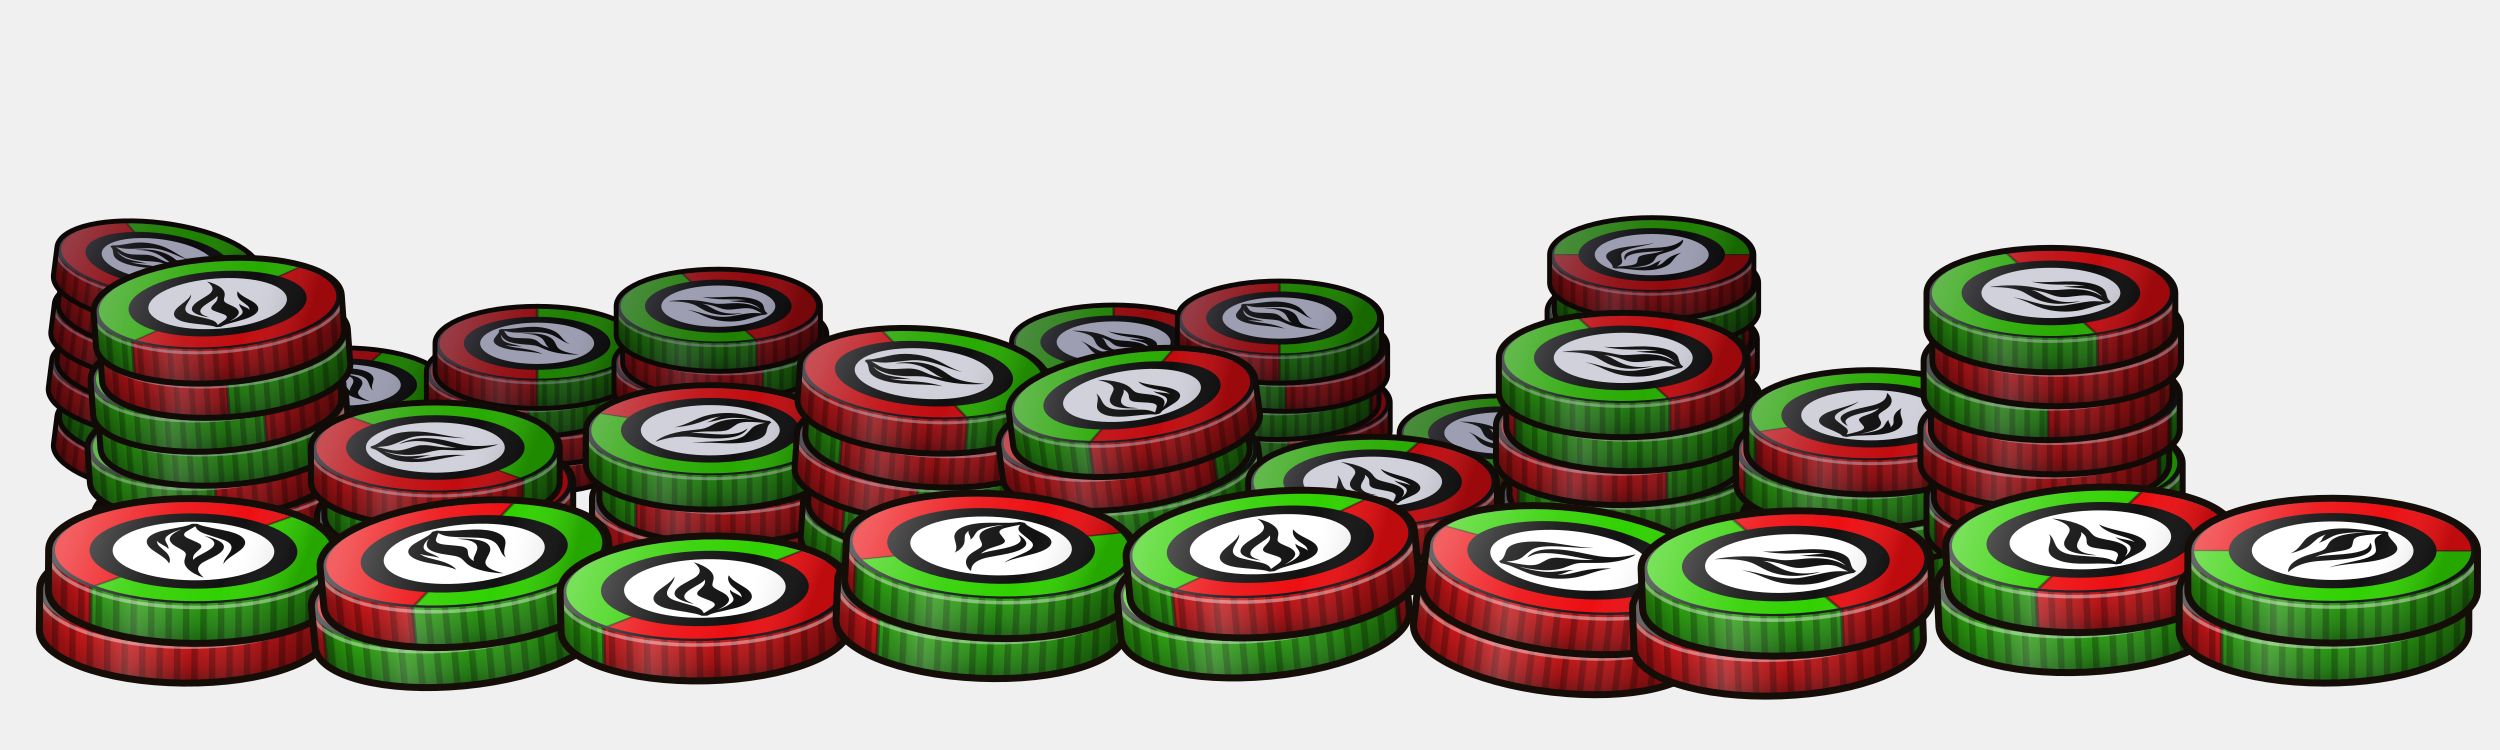
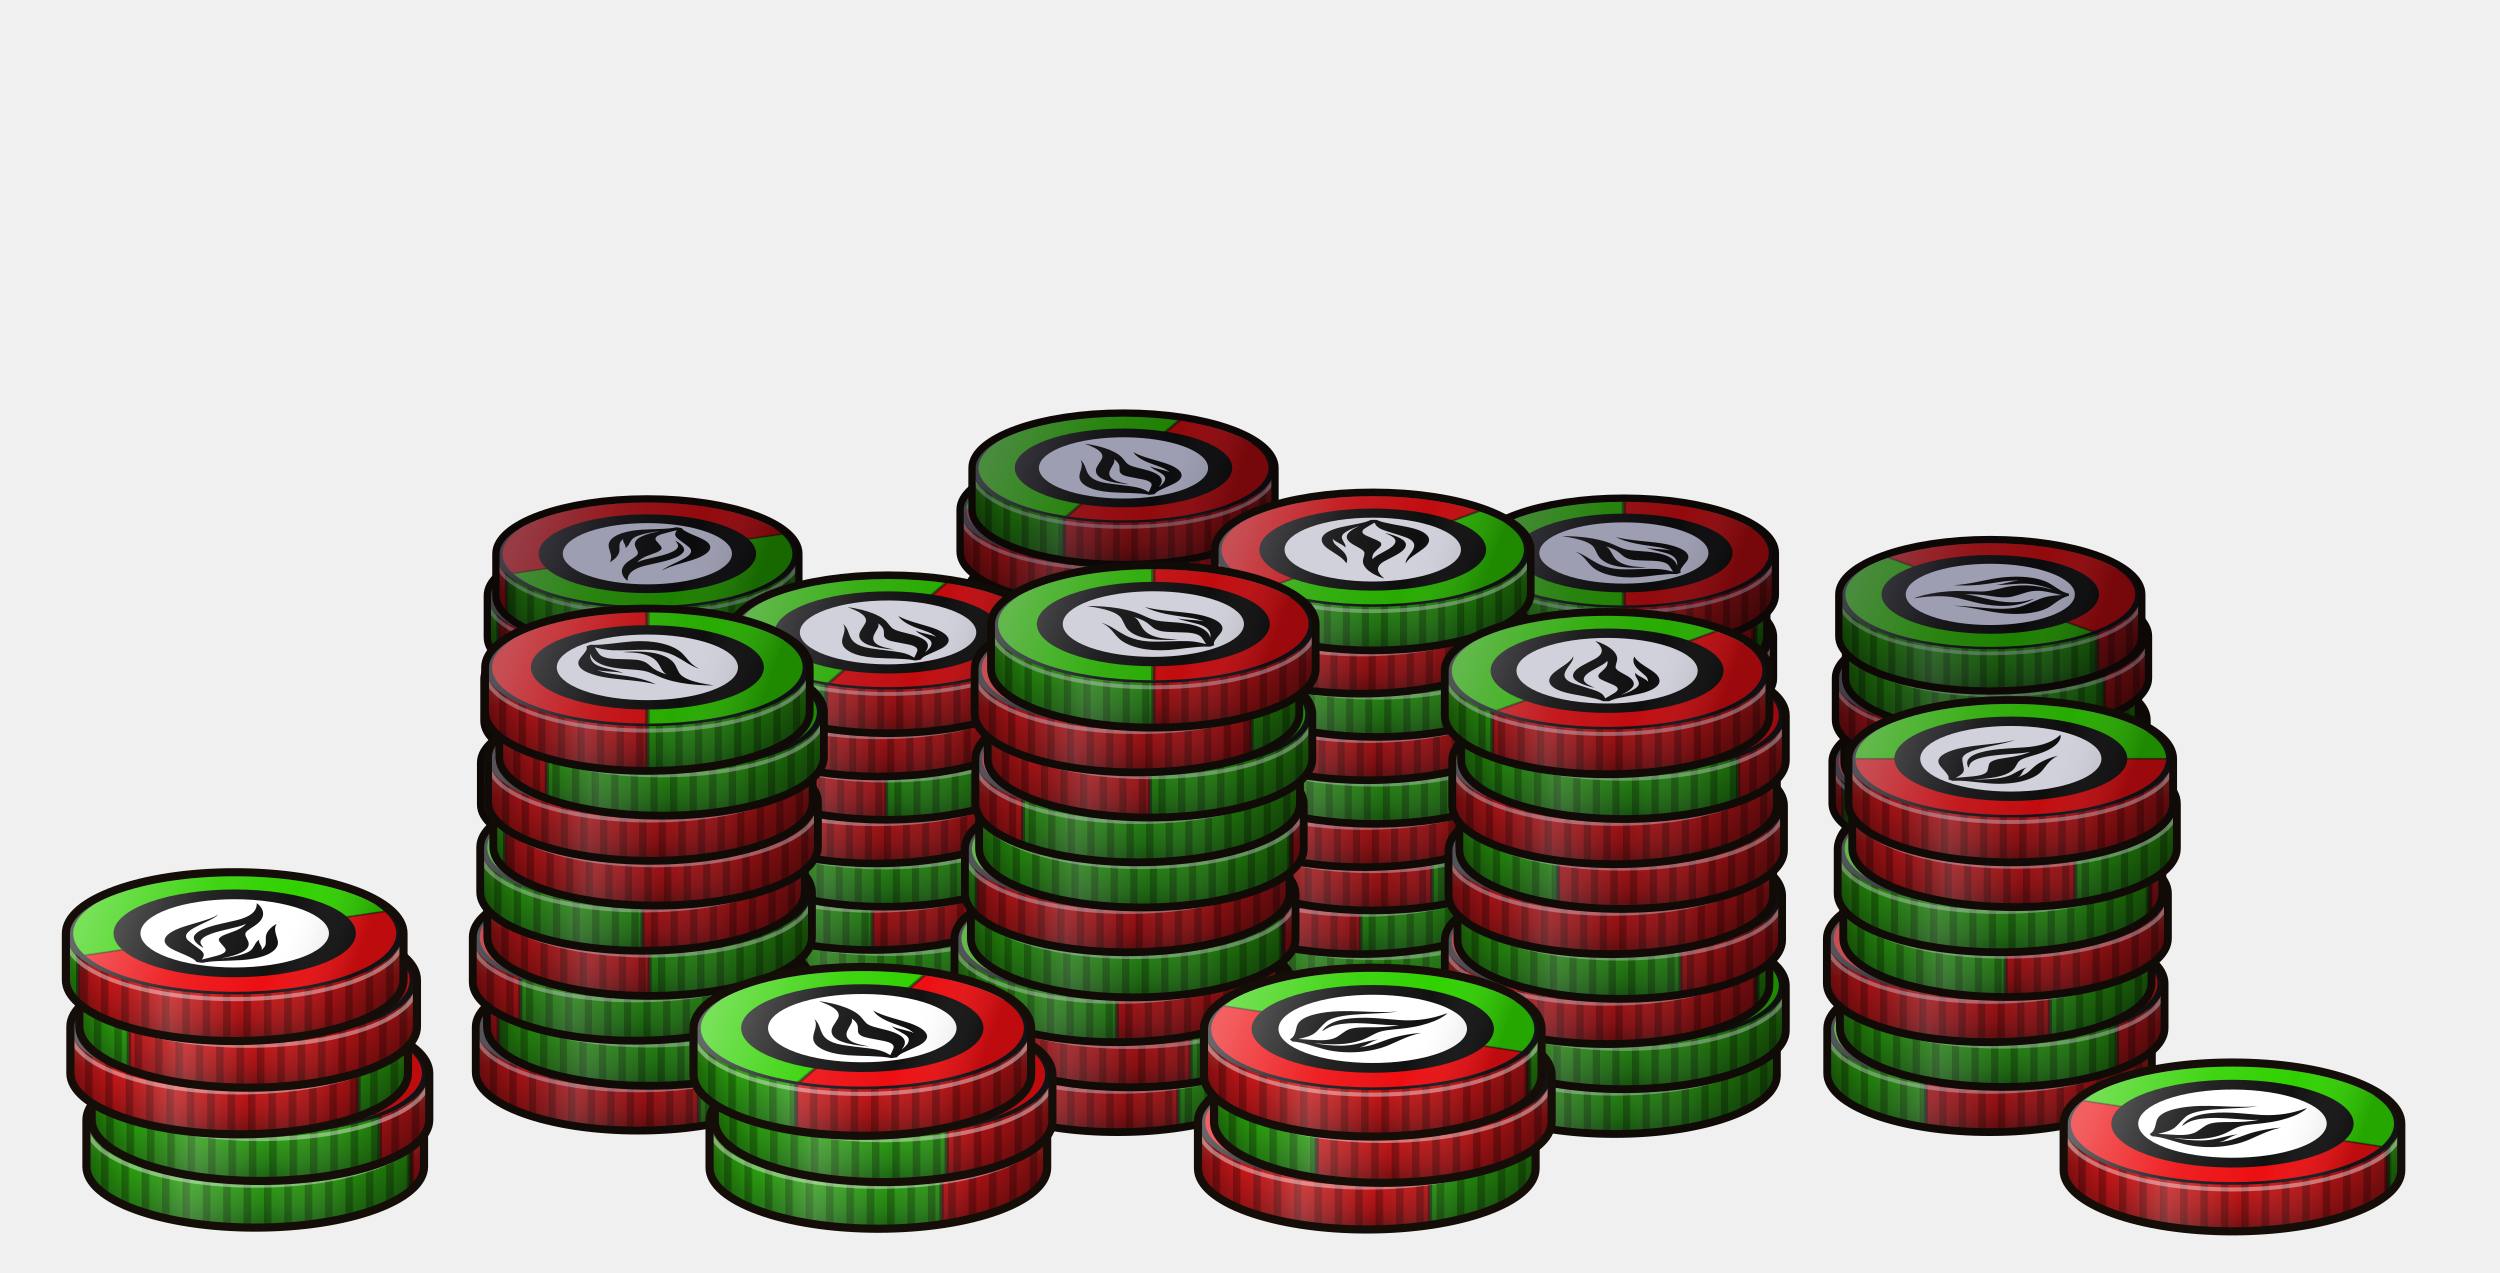
- <svg xmlns="http://www.w3.org/2000/svg" xmlns:xlink="http://www.w3.org/1999/xlink" viewBox="0 0 781 234" width="781" height="234">
+ <svg xmlns="http://www.w3.org/2000/svg" xmlns:xlink="http://www.w3.org/1999/xlink" viewBox="0 0 670 341" width="670" height="341">
  <defs>
    <linearGradient id="wr" x1="0" y1="24" x2="0" y2="61" gradientUnits="userSpaceOnUse">
      <stop offset="0" stop-color="#ff6152" />
      <stop offset="0.35" stop-color="#e30f12" />
      <stop offset="0.78" stop-color="#9c0608" />
      <stop offset="1" stop-color="#5e0304" />
    </linearGradient>
    <linearGradient id="wg" x1="0" y1="24" x2="0" y2="61" gradientUnits="userSpaceOnUse">
      <stop offset="0" stop-color="#63e52c" />
      <stop offset="0.35" stop-color="#28b303" />
      <stop offset="0.78" stop-color="#1a7a09" />
      <stop offset="1" stop-color="#0f5205" />
    </linearGradient>
    <linearGradient id="curve" x1="2" y1="0" x2="118" y2="0" gradientUnits="userSpaceOnUse">
      <stop offset="0" stop-color="#000000" stop-opacity="0.45" />
      <stop offset="0.13" stop-color="#000000" stop-opacity="0.10" />
      <stop offset="0.30" stop-color="#ffffff" stop-opacity="0.18" />
      <stop offset="0.52" stop-color="#ffffff" stop-opacity="0" />
      <stop offset="0.78" stop-color="#000000" stop-opacity="0.18" />
      <stop offset="1" stop-color="#000000" stop-opacity="0.52" />
    </linearGradient>
    <linearGradient id="gloss" x1="14" y1="6" x2="100" y2="38" gradientUnits="userSpaceOnUse">
      <stop offset="0" stop-color="#ffffff" stop-opacity="0.34" />
      <stop offset="0.4" stop-color="#ffffff" stop-opacity="0.08" />
      <stop offset="0.7" stop-color="#ffffff" stop-opacity="0" />
      <stop offset="1" stop-color="#000000" stop-opacity="0.20" />
    </linearGradient>
    <pattern id="mill" width="7" height="8" patternUnits="userSpaceOnUse">
      <rect x="0" y="0" width="7" height="8" fill="#ffffff" fill-opacity="0.05" />
      <rect x="0" y="0" width="2.6" height="8" fill="#000000" fill-opacity="0.26" />
    </pattern>
    <clipPath id="wallc">
      <path d="M2,23 l0,16 a58,21 0 0 0 116,0 l0,-16 a58,21 0 0 0 -116,0 z" />
    </clipPath>
    <clipPath id="facec">
      <ellipse cx="60" cy="23" rx="58" ry="21" />
    </clipPath>
    <clipPath id="fclip">
      <circle cx="0" cy="0" r="31.5" />
    </clipPath>
    <g id="logoart">
      <path d="M 21.816,98.184 A 54,54 0 0 1 98.184,21.816 Z" fill="#30d100" />
      <path d="M 21.816,98.184 A 54,54 0 0 0 98.184,21.816 Z" fill="#ed0e11" />
      <line x1="21.8" y1="98.2" x2="98.2" y2="21.8" stroke="#0a0a0c" stroke-opacity="0.45" stroke-width="1.6" />
      <circle cx="60" cy="60" r="40.5" fill="#111111" />
      <circle cx="60" cy="60" r="31.5" fill="#ffffff" />
      <g transform="matrix(1.26,0,0,1.26,59.71459,49.63493)">
        <g clip-path="url(#fclip)">
          <g transform="matrix(0.13,0,0,0.13,-56.16,-32.76)">
            <path fill="#111111" d="m 431.48,504.54 c -5.24,-10.41 -12.36,-18.75 -21.62,-24.98 -6.91,-4.65 -14.21,-8.76 -21.56,-12.69 -12.95,-6.93 -26.54,-12.66 -38.78,-20.91 -19.24,-12.96 -31.77,-30.57 -36.56,-53.37 -3.66,-17.46 -2.13,-34.69 2.89,-51.71 4.01,-13.6 10.35,-26.15 16.95,-38.6 7.71,-14.54 15.86,-28.87 21.81,-44.28 3.39,-8.77 5.94,-17.76 7.2,-27.11 0,3.69 0.24,7.4 -0.04,11.07 -1.48,19.17 -7.44,37.4 -11.94,55.94 -3.57,14.72 -6.92,29.46 -6.53,44.78 0.46,18.05 6.14,34.08 19.02,46.86 9.15,9.09 19.11,17.38 28.83,25.89 8.46,7.41 17.32,14.37 24.28,23.36 7.48,9.66 11.24,20.77 13.22,32.63 0.32,1.93 0.63,3.86 1.02,6.22 4.22,-6.71 8.24,-12.99 12.15,-19.34 2.97,-4.81 5.94,-9.63 8.66,-14.58 8.98,-16.34 8,-31.83 -4.22,-46.28 -6.7,-7.92 -13.41,-15.82 -20.01,-23.82 -4.83,-5.86 -9.23,-12.01 -10.54,-19.77 -1.49,-8.9 0.02,-17.43 3.25,-25.74 3.45,-8.89 7.2,-17.67 10.28,-26.69 3.52,-10.29 5.13,-21.02 5.5,-31.89 0.14,-4.19 -0.28,-8.39 -0.74,-12.61 -3.91,16.79 -14.43,29.92 -23.51,43.8 -7.15,10.93 -14.4,21.79 -19.47,33.9 -3.78,9.03 -6.23,18.4 -6.71,28.2 -0.59,11.95 2.26,23.17 8.54,33.28 3.76,6.07 8.44,11.56 12.72,17.31 0.36,0.49 0.75,0.96 1.13,1.44 l -0.39,0.49 c -2.78,-2 -5.65,-3.89 -8.33,-6.02 -12.9,-10.23 -23.86,-22.09 -30.76,-37.27 -5.35,-11.77 -6.76,-24.15 -5.31,-36.9 2.41,-21.24 11.63,-39.66 23.7,-56.9 7.63,-10.9 15.43,-21.7 22.75,-32.81 7.31,-11.11 11.78,-23.44 13.48,-36.65 1.58,-12.32 0.38,-24.49 -2.45,-36.55 -2.43,-10.38 -6,-20.36 -10.24,-30.13 l 0.47,-0.43 c 3.18,3.14 6.6,6.08 9.51,9.45 16.8,19.42 27.96,41.68 33.29,66.83 3.12,14.73 3.44,29.56 1.84,44.51 -1.06,9.89 -2.25,19.82 -2.49,29.75 -0.27,11.05 3.86,21.06 9.7,30.3 5.19,8.22 10.8,16.18 15.83,24.48 7.27,12.01 11.77,25.09 13,39.09 1.06,12.19 -1.32,23.97 -5.7,35.33 -4.68,12.14 -11.42,23.07 -19.75,33.04 -0.28,0.34 -0.5,0.73 -0.98,1.42 0.58,-0.2 0.81,-0.21 0.94,-0.33 13.86,-12.66 25.56,-26.91 32.56,-44.59 4.2,-10.61 4.64,-21.64 2.92,-32.71 -1.55,-9.97 -3.84,-19.83 -5.69,-29.75 -1.3,-6.98 -1.62,-14.03 -0.96,-21.16 2.41,11.44 9.46,20.38 15.71,29.77 4.45,6.69 8.7,13.49 10.95,21.34 l 0.78,-0.11 c -0.52,-5.46 -0.86,-10.95 -1.6,-16.38 -1.57,-11.65 -6.36,-22.27 -10.97,-32.92 -5.36,-12.4 -10.87,-24.73 -14.2,-37.9 -4.6,-18.21 -6.04,-36.6 -3.4,-55.24 0.17,-1.22 0.27,-2.44 0.62,-3.65 3.31,18.57 10.98,35.38 19.91,51.69 5.97,10.9 12.18,21.66 18.06,32.61 7.08,13.2 12.26,27.14 14.41,42.02 4.35,30.04 -2.87,56.63 -24.51,78.55 -9.21,9.33 -20.5,15.79 -31.95,21.98 -9.44,5.1 -18.91,10.16 -28.11,15.67 -11.91,7.14 -21.38,16.78 -27.83,29.82 z" />
          </g>
        </g>
      </g>
    </g>
    <filter id="dim1" color-interpolation-filters="sRGB">
      <feComponentTransfer>
        <feFuncR type="linear" slope="0.82" />
        <feFuncG type="linear" slope="0.82" />
        <feFuncB type="linear" slope="0.86" />
      </feComponentTransfer>
    </filter>
    <filter id="dim2" color-interpolation-filters="sRGB">
      <feComponentTransfer>
        <feFuncR type="linear" slope="0.62" />
        <feFuncG type="linear" slope="0.62" />
        <feFuncB type="linear" slope="0.7" />
      </feComponentTransfer>
    </filter>
    <filter id="soft" x="-40%" y="-40%" width="180%" height="180%">
      <feGaussianBlur stdDeviation="3" />
    </filter>
    <g id="c0">
      <path d="M2,23 a58,21 0 0 1 116,0 l0,16 a58,21 0 0 1 -116,0 z" fill="url(#wr)" />
      <g clip-path="url(#wallc)">
        <rect x="2.0" y="23" width="17.0" height="38" fill="url(#wg)" />
        <line x1="19.0" y1="23" x2="19.0" y2="60.8" stroke="#0a0a0c" stroke-opacity="0.5" stroke-width="1.5" />
        <rect x="2" y="23" width="116" height="38" fill="url(#mill)" />
        <path d="M2,23 l0,16 a58,21 0 0 0 116,0 l0,-16 a58,21 0 0 0 -116,0 z" fill="url(#curve)" />
        <path d="M2,24.6 a58,21 0 0 0 116,0" fill="none" stroke="#ffffff" stroke-opacity="0.4" stroke-width="1.4" />
      </g>
      <ellipse cx="60" cy="23" rx="58" ry="21" fill="#16181d" />
      <g transform="translate(60,23) scale(1.02778,0.37216) translate(-60,-60)">
        <use href="#logoart" xlink:href="#logoart" transform="rotate(0 60 60)" />
      </g>
      <g clip-path="url(#facec)">
        <rect x="2" y="2" width="116" height="42" fill="url(#gloss)" />
      </g>
      <path d="M10.9,12.9 A56.7,20.2 0 0 1 109.1,12.9" fill="none" stroke="#ffffff" stroke-opacity="0.28" stroke-width="1.2" />
      <path d="M2,23 a58,21 0 0 1 116,0 l0,16 a58,21 0 0 1 -116,0 z" fill="none" stroke="#150d08" stroke-width="2.8" stroke-linejoin="round" />
    </g>
    <g id="c22">
      <path d="M2,23 a58,21 0 0 1 116,0 l0,16 a58,21 0 0 1 -116,0 z" fill="url(#wr)" />
      <g clip-path="url(#wallc)">
        <rect x="2.0" y="23" width="35.3" height="38" fill="url(#wg)" />
        <line x1="37.3" y1="23" x2="37.3" y2="60.8" stroke="#0a0a0c" stroke-opacity="0.5" stroke-width="1.5" />
        <rect x="2" y="23" width="116" height="38" fill="url(#mill)" />
        <path d="M2,23 l0,16 a58,21 0 0 0 116,0 l0,-16 a58,21 0 0 0 -116,0 z" fill="url(#curve)" />
        <path d="M2,24.6 a58,21 0 0 0 116,0" fill="none" stroke="#ffffff" stroke-opacity="0.4" stroke-width="1.4" />
      </g>
      <ellipse cx="60" cy="23" rx="58" ry="21" fill="#16181d" />
      <g transform="translate(60,23) scale(1.02778,0.37216) translate(-60,-60)">
        <use href="#logoart" xlink:href="#logoart" transform="rotate(-22 60 60)" />
      </g>
      <g clip-path="url(#facec)">
        <rect x="2" y="2" width="116" height="42" fill="url(#gloss)" />
      </g>
      <path d="M10.9,12.9 A56.7,20.2 0 0 1 109.1,12.9" fill="none" stroke="#ffffff" stroke-opacity="0.28" stroke-width="1.2" />
      <path d="M2,23 a58,21 0 0 1 116,0 l0,16 a58,21 0 0 1 -116,0 z" fill="none" stroke="#150d08" stroke-width="2.8" stroke-linejoin="round" />
    </g>
    <g id="c45">
      <path d="M2,23 a58,21 0 0 1 116,0 l0,16 a58,21 0 0 1 -116,0 z" fill="url(#wr)" />
      <g clip-path="url(#wallc)">
        <rect x="2.0" y="23" width="58.0" height="38" fill="url(#wg)" />
        <line x1="60.0" y1="23" x2="60.0" y2="60.8" stroke="#0a0a0c" stroke-opacity="0.5" stroke-width="1.5" />
        <rect x="2" y="23" width="116" height="38" fill="url(#mill)" />
        <path d="M2,23 l0,16 a58,21 0 0 0 116,0 l0,-16 a58,21 0 0 0 -116,0 z" fill="url(#curve)" />
        <path d="M2,24.6 a58,21 0 0 0 116,0" fill="none" stroke="#ffffff" stroke-opacity="0.4" stroke-width="1.4" />
      </g>
      <ellipse cx="60" cy="23" rx="58" ry="21" fill="#16181d" />
      <g transform="translate(60,23) scale(1.02778,0.37216) translate(-60,-60)">
        <use href="#logoart" xlink:href="#logoart" transform="rotate(-45 60 60)" />
      </g>
      <g clip-path="url(#facec)">
        <rect x="2" y="2" width="116" height="42" fill="url(#gloss)" />
      </g>
      <path d="M10.9,12.9 A56.7,20.2 0 0 1 109.1,12.9" fill="none" stroke="#ffffff" stroke-opacity="0.28" stroke-width="1.2" />
      <path d="M2,23 a58,21 0 0 1 116,0 l0,16 a58,21 0 0 1 -116,0 z" fill="none" stroke="#150d08" stroke-width="2.8" stroke-linejoin="round" />
    </g>
    <g id="c67">
      <path d="M2,23 a58,21 0 0 1 116,0 l0,16 a58,21 0 0 1 -116,0 z" fill="url(#wr)" />
      <g clip-path="url(#wallc)">
        <rect x="2.0" y="23" width="79.7" height="38" fill="url(#wg)" />
        <line x1="81.7" y1="23" x2="81.7" y2="60.8" stroke="#0a0a0c" stroke-opacity="0.5" stroke-width="1.5" />
        <rect x="2" y="23" width="116" height="38" fill="url(#mill)" />
        <path d="M2,23 l0,16 a58,21 0 0 0 116,0 l0,-16 a58,21 0 0 0 -116,0 z" fill="url(#curve)" />
        <path d="M2,24.6 a58,21 0 0 0 116,0" fill="none" stroke="#ffffff" stroke-opacity="0.4" stroke-width="1.4" />
      </g>
      <ellipse cx="60" cy="23" rx="58" ry="21" fill="#16181d" />
      <g transform="translate(60,23) scale(1.02778,0.37216) translate(-60,-60)">
        <use href="#logoart" xlink:href="#logoart" transform="rotate(-67 60 60)" />
      </g>
      <g clip-path="url(#facec)">
        <rect x="2" y="2" width="116" height="42" fill="url(#gloss)" />
      </g>
      <path d="M10.9,12.9 A56.7,20.2 0 0 1 109.1,12.9" fill="none" stroke="#ffffff" stroke-opacity="0.28" stroke-width="1.2" />
      <path d="M2,23 a58,21 0 0 1 116,0 l0,16 a58,21 0 0 1 -116,0 z" fill="none" stroke="#150d08" stroke-width="2.8" stroke-linejoin="round" />
    </g>
    <g id="c90">
      <path d="M2,23 a58,21 0 0 1 116,0 l0,16 a58,21 0 0 1 -116,0 z" fill="url(#wr)" />
      <g clip-path="url(#wallc)">
        <rect x="2.0" y="23" width="99.0" height="38" fill="url(#wg)" />
        <line x1="101.0" y1="23" x2="101.0" y2="60.8" stroke="#0a0a0c" stroke-opacity="0.5" stroke-width="1.5" />
        <rect x="2" y="23" width="116" height="38" fill="url(#mill)" />
        <path d="M2,23 l0,16 a58,21 0 0 0 116,0 l0,-16 a58,21 0 0 0 -116,0 z" fill="url(#curve)" />
        <path d="M2,24.6 a58,21 0 0 0 116,0" fill="none" stroke="#ffffff" stroke-opacity="0.4" stroke-width="1.4" />
      </g>
      <ellipse cx="60" cy="23" rx="58" ry="21" fill="#16181d" />
      <g transform="translate(60,23) scale(1.02778,0.37216) translate(-60,-60)">
        <use href="#logoart" xlink:href="#logoart" transform="rotate(-90 60 60)" />
      </g>
      <g clip-path="url(#facec)">
        <rect x="2" y="2" width="116" height="42" fill="url(#gloss)" />
      </g>
      <path d="M10.9,12.9 A56.7,20.2 0 0 1 109.1,12.9" fill="none" stroke="#ffffff" stroke-opacity="0.28" stroke-width="1.2" />
      <path d="M2,23 a58,21 0 0 1 116,0 l0,16 a58,21 0 0 1 -116,0 z" fill="none" stroke="#150d08" stroke-width="2.8" stroke-linejoin="round" />
    </g>
    <g id="c112">
      <path d="M2,23 a58,21 0 0 1 116,0 l0,16 a58,21 0 0 1 -116,0 z" fill="url(#wr)" />
      <g clip-path="url(#wallc)">
        <rect x="2.0" y="23" width="111.4" height="38" fill="url(#wg)" />
        <line x1="113.4" y1="23" x2="113.4" y2="60.8" stroke="#0a0a0c" stroke-opacity="0.5" stroke-width="1.5" />
        <rect x="2" y="23" width="116" height="38" fill="url(#mill)" />
        <path d="M2,23 l0,16 a58,21 0 0 0 116,0 l0,-16 a58,21 0 0 0 -116,0 z" fill="url(#curve)" />
        <path d="M2,24.6 a58,21 0 0 0 116,0" fill="none" stroke="#ffffff" stroke-opacity="0.4" stroke-width="1.4" />
      </g>
      <ellipse cx="60" cy="23" rx="58" ry="21" fill="#16181d" />
      <g transform="translate(60,23) scale(1.02778,0.37216) translate(-60,-60)">
        <use href="#logoart" xlink:href="#logoart" transform="rotate(-112 60 60)" />
      </g>
      <g clip-path="url(#facec)">
        <rect x="2" y="2" width="116" height="42" fill="url(#gloss)" />
      </g>
      <path d="M10.9,12.9 A56.7,20.2 0 0 1 109.1,12.9" fill="none" stroke="#ffffff" stroke-opacity="0.28" stroke-width="1.2" />
      <path d="M2,23 a58,21 0 0 1 116,0 l0,16 a58,21 0 0 1 -116,0 z" fill="none" stroke="#150d08" stroke-width="2.8" stroke-linejoin="round" />
    </g>
    <g id="c135">
      <path d="M2,23 a58,21 0 0 1 116,0 l0,16 a58,21 0 0 1 -116,0 z" fill="url(#wr)" />
      <g clip-path="url(#wallc)">
        <rect x="2.0" y="23" width="116.0" height="38" fill="url(#wg)" />
        <rect x="2" y="23" width="116" height="38" fill="url(#mill)" />
        <path d="M2,23 l0,16 a58,21 0 0 0 116,0 l0,-16 a58,21 0 0 0 -116,0 z" fill="url(#curve)" />
        <path d="M2,24.6 a58,21 0 0 0 116,0" fill="none" stroke="#ffffff" stroke-opacity="0.4" stroke-width="1.4" />
      </g>
      <ellipse cx="60" cy="23" rx="58" ry="21" fill="#16181d" />
      <g transform="translate(60,23) scale(1.02778,0.37216) translate(-60,-60)">
        <use href="#logoart" xlink:href="#logoart" transform="rotate(-135 60 60)" />
      </g>
      <g clip-path="url(#facec)">
        <rect x="2" y="2" width="116" height="42" fill="url(#gloss)" />
      </g>
      <path d="M10.9,12.9 A56.7,20.2 0 0 1 109.1,12.9" fill="none" stroke="#ffffff" stroke-opacity="0.28" stroke-width="1.2" />
      <path d="M2,23 a58,21 0 0 1 116,0 l0,16 a58,21 0 0 1 -116,0 z" fill="none" stroke="#150d08" stroke-width="2.8" stroke-linejoin="round" />
    </g>
    <g id="c157">
      <path d="M2,23 a58,21 0 0 1 116,0 l0,16 a58,21 0 0 1 -116,0 z" fill="url(#wr)" />
      <g clip-path="url(#wallc)">
        <rect x="6.2" y="23" width="111.8" height="38" fill="url(#wg)" />
        <line x1="6.2" y1="23" x2="6.2" y2="60.8" stroke="#0a0a0c" stroke-opacity="0.5" stroke-width="1.5" />
        <rect x="2" y="23" width="116" height="38" fill="url(#mill)" />
        <path d="M2,23 l0,16 a58,21 0 0 0 116,0 l0,-16 a58,21 0 0 0 -116,0 z" fill="url(#curve)" />
        <path d="M2,24.6 a58,21 0 0 0 116,0" fill="none" stroke="#ffffff" stroke-opacity="0.4" stroke-width="1.4" />
      </g>
      <ellipse cx="60" cy="23" rx="58" ry="21" fill="#16181d" />
      <g transform="translate(60,23) scale(1.02778,0.37216) translate(-60,-60)">
        <use href="#logoart" xlink:href="#logoart" transform="rotate(-157 60 60)" />
      </g>
      <g clip-path="url(#facec)">
        <rect x="2" y="2" width="116" height="42" fill="url(#gloss)" />
      </g>
      <path d="M10.9,12.9 A56.7,20.2 0 0 1 109.1,12.9" fill="none" stroke="#ffffff" stroke-opacity="0.28" stroke-width="1.2" />
      <path d="M2,23 a58,21 0 0 1 116,0 l0,16 a58,21 0 0 1 -116,0 z" fill="none" stroke="#150d08" stroke-width="2.8" stroke-linejoin="round" />
    </g>
    <g id="c180">
      <path d="M2,23 a58,21 0 0 1 116,0 l0,16 a58,21 0 0 1 -116,0 z" fill="url(#wr)" />
      <g clip-path="url(#wallc)">
        <rect x="19.0" y="23" width="99.0" height="38" fill="url(#wg)" />
        <line x1="19.0" y1="23" x2="19.0" y2="60.8" stroke="#0a0a0c" stroke-opacity="0.5" stroke-width="1.5" />
        <rect x="2" y="23" width="116" height="38" fill="url(#mill)" />
        <path d="M2,23 l0,16 a58,21 0 0 0 116,0 l0,-16 a58,21 0 0 0 -116,0 z" fill="url(#curve)" />
        <path d="M2,24.6 a58,21 0 0 0 116,0" fill="none" stroke="#ffffff" stroke-opacity="0.4" stroke-width="1.4" />
      </g>
      <ellipse cx="60" cy="23" rx="58" ry="21" fill="#16181d" />
      <g transform="translate(60,23) scale(1.02778,0.37216) translate(-60,-60)">
        <use href="#logoart" xlink:href="#logoart" transform="rotate(-180 60 60)" />
      </g>
      <g clip-path="url(#facec)">
        <rect x="2" y="2" width="116" height="42" fill="url(#gloss)" />
      </g>
      <path d="M10.9,12.9 A56.7,20.2 0 0 1 109.1,12.9" fill="none" stroke="#ffffff" stroke-opacity="0.28" stroke-width="1.2" />
      <path d="M2,23 a58,21 0 0 1 116,0 l0,16 a58,21 0 0 1 -116,0 z" fill="none" stroke="#150d08" stroke-width="2.8" stroke-linejoin="round" />
    </g>
    <g id="c202">
      <path d="M2,23 a58,21 0 0 1 116,0 l0,16 a58,21 0 0 1 -116,0 z" fill="url(#wr)" />
      <g clip-path="url(#wallc)">
        <rect x="37.3" y="23" width="80.7" height="38" fill="url(#wg)" />
        <line x1="37.3" y1="23" x2="37.3" y2="60.8" stroke="#0a0a0c" stroke-opacity="0.5" stroke-width="1.5" />
        <rect x="2" y="23" width="116" height="38" fill="url(#mill)" />
        <path d="M2,23 l0,16 a58,21 0 0 0 116,0 l0,-16 a58,21 0 0 0 -116,0 z" fill="url(#curve)" />
        <path d="M2,24.6 a58,21 0 0 0 116,0" fill="none" stroke="#ffffff" stroke-opacity="0.4" stroke-width="1.4" />
      </g>
      <ellipse cx="60" cy="23" rx="58" ry="21" fill="#16181d" />
      <g transform="translate(60,23) scale(1.02778,0.37216) translate(-60,-60)">
        <use href="#logoart" xlink:href="#logoart" transform="rotate(-202 60 60)" />
      </g>
      <g clip-path="url(#facec)">
        <rect x="2" y="2" width="116" height="42" fill="url(#gloss)" />
      </g>
      <path d="M10.9,12.9 A56.7,20.2 0 0 1 109.1,12.9" fill="none" stroke="#ffffff" stroke-opacity="0.28" stroke-width="1.2" />
      <path d="M2,23 a58,21 0 0 1 116,0 l0,16 a58,21 0 0 1 -116,0 z" fill="none" stroke="#150d08" stroke-width="2.8" stroke-linejoin="round" />
    </g>
    <g id="c225">
      <path d="M2,23 a58,21 0 0 1 116,0 l0,16 a58,21 0 0 1 -116,0 z" fill="url(#wr)" />
      <g clip-path="url(#wallc)">
        <rect x="60.0" y="23" width="58.0" height="38" fill="url(#wg)" />
        <line x1="60.0" y1="23" x2="60.0" y2="60.8" stroke="#0a0a0c" stroke-opacity="0.5" stroke-width="1.5" />
        <rect x="2" y="23" width="116" height="38" fill="url(#mill)" />
        <path d="M2,23 l0,16 a58,21 0 0 0 116,0 l0,-16 a58,21 0 0 0 -116,0 z" fill="url(#curve)" />
        <path d="M2,24.6 a58,21 0 0 0 116,0" fill="none" stroke="#ffffff" stroke-opacity="0.4" stroke-width="1.4" />
      </g>
      <ellipse cx="60" cy="23" rx="58" ry="21" fill="#16181d" />
      <g transform="translate(60,23) scale(1.02778,0.37216) translate(-60,-60)">
        <use href="#logoart" xlink:href="#logoart" transform="rotate(-225 60 60)" />
      </g>
      <g clip-path="url(#facec)">
        <rect x="2" y="2" width="116" height="42" fill="url(#gloss)" />
      </g>
      <path d="M10.9,12.9 A56.7,20.2 0 0 1 109.1,12.9" fill="none" stroke="#ffffff" stroke-opacity="0.28" stroke-width="1.2" />
      <path d="M2,23 a58,21 0 0 1 116,0 l0,16 a58,21 0 0 1 -116,0 z" fill="none" stroke="#150d08" stroke-width="2.8" stroke-linejoin="round" />
    </g>
    <g id="c247">
      <path d="M2,23 a58,21 0 0 1 116,0 l0,16 a58,21 0 0 1 -116,0 z" fill="url(#wr)" />
      <g clip-path="url(#wallc)">
        <rect x="81.7" y="23" width="36.3" height="38" fill="url(#wg)" />
        <line x1="81.7" y1="23" x2="81.7" y2="60.8" stroke="#0a0a0c" stroke-opacity="0.5" stroke-width="1.5" />
        <rect x="2" y="23" width="116" height="38" fill="url(#mill)" />
        <path d="M2,23 l0,16 a58,21 0 0 0 116,0 l0,-16 a58,21 0 0 0 -116,0 z" fill="url(#curve)" />
        <path d="M2,24.6 a58,21 0 0 0 116,0" fill="none" stroke="#ffffff" stroke-opacity="0.4" stroke-width="1.4" />
      </g>
      <ellipse cx="60" cy="23" rx="58" ry="21" fill="#16181d" />
      <g transform="translate(60,23) scale(1.02778,0.37216) translate(-60,-60)">
        <use href="#logoart" xlink:href="#logoart" transform="rotate(-247 60 60)" />
      </g>
      <g clip-path="url(#facec)">
        <rect x="2" y="2" width="116" height="42" fill="url(#gloss)" />
      </g>
      <path d="M10.9,12.9 A56.7,20.2 0 0 1 109.1,12.9" fill="none" stroke="#ffffff" stroke-opacity="0.28" stroke-width="1.2" />
      <path d="M2,23 a58,21 0 0 1 116,0 l0,16 a58,21 0 0 1 -116,0 z" fill="none" stroke="#150d08" stroke-width="2.8" stroke-linejoin="round" />
    </g>
    <g id="c270">
      <path d="M2,23 a58,21 0 0 1 116,0 l0,16 a58,21 0 0 1 -116,0 z" fill="url(#wr)" />
      <g clip-path="url(#wallc)">
        <rect x="101.0" y="23" width="17.0" height="38" fill="url(#wg)" />
        <line x1="101.0" y1="23" x2="101.0" y2="60.8" stroke="#0a0a0c" stroke-opacity="0.5" stroke-width="1.5" />
        <rect x="2" y="23" width="116" height="38" fill="url(#mill)" />
        <path d="M2,23 l0,16 a58,21 0 0 0 116,0 l0,-16 a58,21 0 0 0 -116,0 z" fill="url(#curve)" />
        <path d="M2,24.6 a58,21 0 0 0 116,0" fill="none" stroke="#ffffff" stroke-opacity="0.4" stroke-width="1.4" />
      </g>
      <ellipse cx="60" cy="23" rx="58" ry="21" fill="#16181d" />
      <g transform="translate(60,23) scale(1.02778,0.37216) translate(-60,-60)">
        <use href="#logoart" xlink:href="#logoart" transform="rotate(-270 60 60)" />
      </g>
      <g clip-path="url(#facec)">
        <rect x="2" y="2" width="116" height="42" fill="url(#gloss)" />
      </g>
      <path d="M10.9,12.9 A56.7,20.2 0 0 1 109.1,12.9" fill="none" stroke="#ffffff" stroke-opacity="0.28" stroke-width="1.2" />
      <path d="M2,23 a58,21 0 0 1 116,0 l0,16 a58,21 0 0 1 -116,0 z" fill="none" stroke="#150d08" stroke-width="2.8" stroke-linejoin="round" />
    </g>
    <g id="c292">
      <path d="M2,23 a58,21 0 0 1 116,0 l0,16 a58,21 0 0 1 -116,0 z" fill="url(#wr)" />
      <g clip-path="url(#wallc)">
        <rect x="113.4" y="23" width="4.6" height="38" fill="url(#wg)" />
        <line x1="113.4" y1="23" x2="113.4" y2="60.8" stroke="#0a0a0c" stroke-opacity="0.5" stroke-width="1.5" />
        <rect x="2" y="23" width="116" height="38" fill="url(#mill)" />
        <path d="M2,23 l0,16 a58,21 0 0 0 116,0 l0,-16 a58,21 0 0 0 -116,0 z" fill="url(#curve)" />
        <path d="M2,24.6 a58,21 0 0 0 116,0" fill="none" stroke="#ffffff" stroke-opacity="0.4" stroke-width="1.4" />
      </g>
      <ellipse cx="60" cy="23" rx="58" ry="21" fill="#16181d" />
      <g transform="translate(60,23) scale(1.02778,0.37216) translate(-60,-60)">
        <use href="#logoart" xlink:href="#logoart" transform="rotate(-292 60 60)" />
      </g>
      <g clip-path="url(#facec)">
        <rect x="2" y="2" width="116" height="42" fill="url(#gloss)" />
      </g>
      <path d="M10.9,12.9 A56.7,20.2 0 0 1 109.1,12.9" fill="none" stroke="#ffffff" stroke-opacity="0.28" stroke-width="1.2" />
      <path d="M2,23 a58,21 0 0 1 116,0 l0,16 a58,21 0 0 1 -116,0 z" fill="none" stroke="#150d08" stroke-width="2.8" stroke-linejoin="round" />
    </g>
    <g id="c315">
      <path d="M2,23 a58,21 0 0 1 116,0 l0,16 a58,21 0 0 1 -116,0 z" fill="url(#wr)" />
      <g clip-path="url(#wallc)">
        <rect x="2" y="23" width="116" height="38" fill="url(#mill)" />
        <path d="M2,23 l0,16 a58,21 0 0 0 116,0 l0,-16 a58,21 0 0 0 -116,0 z" fill="url(#curve)" />
        <path d="M2,24.6 a58,21 0 0 0 116,0" fill="none" stroke="#ffffff" stroke-opacity="0.4" stroke-width="1.4" />
      </g>
      <ellipse cx="60" cy="23" rx="58" ry="21" fill="#16181d" />
      <g transform="translate(60,23) scale(1.02778,0.37216) translate(-60,-60)">
        <use href="#logoart" xlink:href="#logoart" transform="rotate(-315 60 60)" />
      </g>
      <g clip-path="url(#facec)">
        <rect x="2" y="2" width="116" height="42" fill="url(#gloss)" />
      </g>
      <path d="M10.9,12.9 A56.7,20.2 0 0 1 109.1,12.9" fill="none" stroke="#ffffff" stroke-opacity="0.28" stroke-width="1.2" />
      <path d="M2,23 a58,21 0 0 1 116,0 l0,16 a58,21 0 0 1 -116,0 z" fill="none" stroke="#150d08" stroke-width="2.8" stroke-linejoin="round" />
    </g>
    <g id="c337">
      <path d="M2,23 a58,21 0 0 1 116,0 l0,16 a58,21 0 0 1 -116,0 z" fill="url(#wr)" />
      <g clip-path="url(#wallc)">
        <rect x="2.0" y="23" width="4.2" height="38" fill="url(#wg)" />
        <line x1="6.2" y1="23" x2="6.2" y2="60.8" stroke="#0a0a0c" stroke-opacity="0.5" stroke-width="1.5" />
        <rect x="2" y="23" width="116" height="38" fill="url(#mill)" />
        <path d="M2,23 l0,16 a58,21 0 0 0 116,0 l0,-16 a58,21 0 0 0 -116,0 z" fill="url(#curve)" />
        <path d="M2,24.6 a58,21 0 0 0 116,0" fill="none" stroke="#ffffff" stroke-opacity="0.4" stroke-width="1.4" />
      </g>
      <ellipse cx="60" cy="23" rx="58" ry="21" fill="#16181d" />
      <g transform="translate(60,23) scale(1.02778,0.37216) translate(-60,-60)">
        <use href="#logoart" xlink:href="#logoart" transform="rotate(-337 60 60)" />
      </g>
      <g clip-path="url(#facec)">
        <rect x="2" y="2" width="116" height="42" fill="url(#gloss)" />
      </g>
      <path d="M10.9,12.9 A56.7,20.2 0 0 1 109.1,12.9" fill="none" stroke="#ffffff" stroke-opacity="0.28" stroke-width="1.2" />
      <path d="M2,23 a58,21 0 0 1 116,0 l0,16 a58,21 0 0 1 -116,0 z" fill="none" stroke="#150d08" stroke-width="2.8" stroke-linejoin="round" />
    </g>
  </defs>
  <g filter="url(#dim2)">
-     <use href="#c202" xlink:href="#c202" transform="translate(15.0 121.2) scale(0.55) rotate(7.2 60 44)" />
-     <use href="#c67" xlink:href="#c67" transform="translate(16.9 112.4) scale(0.55) rotate(7.2 60 44)" />
-     <use href="#c292" xlink:href="#c292" transform="translate(13.4 103.6) scale(0.55) rotate(7.2 60 44)" />
-     <use href="#c202" xlink:href="#c202" transform="translate(16.1 94.8) scale(0.55) rotate(7.2 60 44)" />
-     <use href="#c292" xlink:href="#c292" transform="translate(14.2 86.0) scale(0.55) rotate(7.2 60 44)" />
-     <use href="#c315" xlink:href="#c315" transform="translate(16.5 77.2) scale(0.55) rotate(7.2 60 44)" />
-     <use href="#c247" xlink:href="#c247" transform="translate(15.0 68.4) scale(0.55) rotate(7.2 60 44)" />
-     <use href="#c22" xlink:href="#c22" transform="translate(72.5 116.4) scale(0.55)" />
-     <use href="#c202" xlink:href="#c202" transform="translate(74.4 107.6) scale(0.55)" />
-     <use href="#c270" xlink:href="#c270" transform="translate(133.7 121.0) scale(0.55)" />
-     <use href="#c0" xlink:href="#c0" transform="translate(135.6 112.2) scale(0.55)" />
-     <use href="#c225" xlink:href="#c225" transform="translate(132.1 103.4) scale(0.55)" />
-     <use href="#c225" xlink:href="#c225" transform="translate(134.8 94.6) scale(0.55)" />
-     <use href="#c315" xlink:href="#c315" transform="translate(192.2 118.2) scale(0.55)" />
-     <use href="#c0" xlink:href="#c0" transform="translate(194.1 109.4) scale(0.55)" />
-     <use href="#c225" xlink:href="#c225" transform="translate(190.7 100.6) scale(0.55)" />
-     <use href="#c247" xlink:href="#c247" transform="translate(193.4 91.8) scale(0.55)" />
-     <use href="#c67" xlink:href="#c67" transform="translate(191.4 83.0) scale(0.55)" />
-     <use href="#c67" xlink:href="#c67" transform="translate(251.5 117.5) scale(0.55)" />
-     <use href="#c202" xlink:href="#c202" transform="translate(253.4 108.7) scale(0.55)" />
-     <use href="#c292" xlink:href="#c292" transform="translate(313.8 120.6) scale(0.55)" />
-     <use href="#c22" xlink:href="#c22" transform="translate(315.7 111.8) scale(0.55)" />
-     <use href="#c45" xlink:href="#c45" transform="translate(312.2 103.0) scale(0.55)" />
-     <use href="#c45" xlink:href="#c45" transform="translate(314.9 94.2) scale(0.55)" />
-     <use href="#c22" xlink:href="#c22" transform="translate(367.5 121.9) scale(0.55)" />
-     <use href="#c45" xlink:href="#c45" transform="translate(369.4 113.1) scale(0.55)" />
-     <use href="#c112" xlink:href="#c112" transform="translate(365.9 104.3) scale(0.55)" />
-     <use href="#c45" xlink:href="#c45" transform="translate(368.6 95.5) scale(0.55)" />
-     <use href="#c225" xlink:href="#c225" transform="translate(366.7 86.7) scale(0.55)" />
-     <use href="#c45" xlink:href="#c45" transform="translate(436.0 122.6) scale(0.55)" />
-     <use href="#c45" xlink:href="#c45" transform="translate(483.0 119.7) scale(0.55)" />
-     <use href="#c45" xlink:href="#c45" transform="translate(484.9 110.9) scale(0.55)" />
-     <use href="#c135" xlink:href="#c135" transform="translate(481.4 102.1) scale(0.55)" />
-     <use href="#c22" xlink:href="#c22" transform="translate(484.1 93.3) scale(0.55)" />
-     <use href="#c112" xlink:href="#c112" transform="translate(482.2 84.5) scale(0.55)" />
-     <use href="#c135" xlink:href="#c135" transform="translate(484.5 75.7) scale(0.55)" />
-     <use href="#c315" xlink:href="#c315" transform="translate(483.0 66.9) scale(0.55)" />
+     <use href="#c337" xlink:href="#c337" transform="translate(129.2 210.7) scale(0.70)" />
+     <use href="#c292" xlink:href="#c292" transform="translate(131.5 199.5) scale(0.70)" />
+     <use href="#c22" xlink:href="#c22" transform="translate(127.4 188.3) scale(0.70)" />
+     <use href="#c67" xlink:href="#c67" transform="translate(130.6 177.1) scale(0.70)" />
+     <use href="#c180" xlink:href="#c180" transform="translate(128.3 165.9) scale(0.70)" />
+     <use href="#c247" xlink:href="#c247" transform="translate(131.0 154.7) scale(0.70)" />
+     <use href="#c337" xlink:href="#c337" transform="translate(129.2 143.5) scale(0.70)" />
+     <use href="#c157" xlink:href="#c157" transform="translate(131.5 132.3) scale(0.70)" />
+     <use href="#c180" xlink:href="#c180" transform="translate(257.7 210.1) scale(0.70)" />
+     <use href="#c135" xlink:href="#c135" transform="translate(260.0 198.9) scale(0.70)" />
+     <use href="#c135" xlink:href="#c135" transform="translate(255.9 187.7) scale(0.70)" />
+     <use href="#c202" xlink:href="#c202" transform="translate(259.1 176.5) scale(0.70)" />
+     <use href="#c292" xlink:href="#c292" transform="translate(256.8 165.3) scale(0.70)" />
+     <use href="#c247" xlink:href="#c247" transform="translate(259.5 154.1) scale(0.70)" />
+     <use href="#c0" xlink:href="#c0" transform="translate(257.7 142.9) scale(0.70)" />
+     <use href="#c202" xlink:href="#c202" transform="translate(260.0 131.7) scale(0.70)" />
+     <use href="#c315" xlink:href="#c315" transform="translate(255.9 120.5) scale(0.70)" />
+     <use href="#c22" xlink:href="#c22" transform="translate(259.1 109.3) scale(0.70)" />
+     <use href="#c180" xlink:href="#c180" transform="translate(390.9 210.5) scale(0.70)" />
+     <use href="#c112" xlink:href="#c112" transform="translate(393.2 199.3) scale(0.70)" />
+     <use href="#c112" xlink:href="#c112" transform="translate(389.1 188.1) scale(0.70)" />
+     <use href="#c67" xlink:href="#c67" transform="translate(392.2 176.9) scale(0.70)" />
+     <use href="#c112" xlink:href="#c112" transform="translate(390.0 165.7) scale(0.70)" />
+     <use href="#c22" xlink:href="#c22" transform="translate(392.7 154.5) scale(0.70)" />
+     <use href="#c292" xlink:href="#c292" transform="translate(390.9 143.3) scale(0.70)" />
+     <use href="#c45" xlink:href="#c45" transform="translate(393.2 132.1) scale(0.70)" />
+     <use href="#c247" xlink:href="#c247" transform="translate(491.4 210.4) scale(0.70)" />
+     <use href="#c157" xlink:href="#c157" transform="translate(493.7 199.2) scale(0.70)" />
+     <use href="#c157" xlink:href="#c157" transform="translate(489.6 188.0) scale(0.70)" />
+     <use href="#c67" xlink:href="#c67" transform="translate(492.8 176.8) scale(0.70)" />
+     <use href="#c202" xlink:href="#c202" transform="translate(490.5 165.6) scale(0.70)" />
+     <use href="#c90" xlink:href="#c90" transform="translate(493.2 154.4) scale(0.70)" />
+     <use href="#c90" xlink:href="#c90" transform="translate(491.4 143.2) scale(0.70)" />
  </g>
  <g filter="url(#dim1)">
-     <use href="#c180" xlink:href="#c180" transform="translate(28.8 143.3) scale(0.67) rotate(-4.1 60 44)" />
-     <use href="#c292" xlink:href="#c292" transform="translate(31.1 132.6) scale(0.67) rotate(-4.1 60 44)" />
-     <use href="#c45" xlink:href="#c45" transform="translate(26.9 122.0) scale(0.67) rotate(-4.1 60 44)" />
-     <use href="#c112" xlink:href="#c112" transform="translate(30.2 111.3) scale(0.67) rotate(-4.1 60 44)" />
-     <use href="#c67" xlink:href="#c67" transform="translate(27.9 100.7) scale(0.67) rotate(-4.1 60 44)" />
-     <use href="#c225" xlink:href="#c225" transform="translate(30.7 90.1) scale(0.67) rotate(-4.1 60 44)" />
-     <use href="#c0" xlink:href="#c0" transform="translate(28.8 79.4) scale(0.67) rotate(-4.1 60 44)" />
-     <use href="#c292" xlink:href="#c292" transform="translate(97.7 145.7) scale(0.67)" />
-     <use href="#c90" xlink:href="#c90" transform="translate(100.0 135.1) scale(0.67)" />
-     <use href="#c270" xlink:href="#c270" transform="translate(95.8 124.4) scale(0.67)" />
-     <use href="#c315" xlink:href="#c315" transform="translate(183.6 140.3) scale(0.67)" />
-     <use href="#c0" xlink:href="#c0" transform="translate(185.9 129.7) scale(0.67)" />
-     <use href="#c112" xlink:href="#c112" transform="translate(181.7 119.0) scale(0.67)" />
-     <use href="#c112" xlink:href="#c112" transform="translate(248.5 143.9) scale(0.67) rotate(3.9 60 44)" />
-     <use href="#c180" xlink:href="#c180" transform="translate(250.8 133.2) scale(0.67) rotate(3.9 60 44)" />
-     <use href="#c225" xlink:href="#c225" transform="translate(246.6 122.6) scale(0.67) rotate(3.9 60 44)" />
-     <use href="#c0" xlink:href="#c0" transform="translate(249.9 111.9) scale(0.67) rotate(3.9 60 44)" />
-     <use href="#c247" xlink:href="#c247" transform="translate(247.5 101.3) scale(0.67) rotate(3.9 60 44)" />
-     <use href="#c292" xlink:href="#c292" transform="translate(313.9 139.9) scale(0.67) rotate(-7.6 60 44)" />
-     <use href="#c180" xlink:href="#c180" transform="translate(316.2 129.3) scale(0.67) rotate(-7.6 60 44)" />
-     <use href="#c270" xlink:href="#c270" transform="translate(312.1 118.6) scale(0.67) rotate(-7.6 60 44)" />
-     <use href="#c22" xlink:href="#c22" transform="translate(315.3 108.0) scale(0.67) rotate(-7.6 60 44)" />
-     <use href="#c270" xlink:href="#c270" transform="translate(386.2 145.8) scale(0.67)" />
-     <use href="#c22" xlink:href="#c22" transform="translate(388.6 135.1) scale(0.67)" />
-     <use href="#c292" xlink:href="#c292" transform="translate(467.8 138.9) scale(0.67)" />
-     <use href="#c157" xlink:href="#c157" transform="translate(470.2 128.3) scale(0.67)" />
-     <use href="#c247" xlink:href="#c247" transform="translate(466.0 117.6) scale(0.67)" />
-     <use href="#c157" xlink:href="#c157" transform="translate(469.2 107.0) scale(0.67)" />
-     <use href="#c67" xlink:href="#c67" transform="translate(466.9 96.4) scale(0.67)" />
-     <use href="#c135" xlink:href="#c135" transform="translate(542.8 146.2) scale(0.67)" />
-     <use href="#c90" xlink:href="#c90" transform="translate(545.1 135.6) scale(0.67)" />
-     <use href="#c157" xlink:href="#c157" transform="translate(541.0 125.0) scale(0.67)" />
-     <use href="#c337" xlink:href="#c337" transform="translate(544.2 114.3) scale(0.67)" />
-     <use href="#c337" xlink:href="#c337" transform="translate(600.5 139.9) scale(0.67)" />
-     <use href="#c247" xlink:href="#c247" transform="translate(602.8 129.3) scale(0.67)" />
-     <use href="#c292" xlink:href="#c292" transform="translate(598.6 118.6) scale(0.67)" />
-     <use href="#c292" xlink:href="#c292" transform="translate(601.9 108.0) scale(0.67)" />
-     <use href="#c45" xlink:href="#c45" transform="translate(599.6 97.3) scale(0.67)" />
-     <use href="#c315" xlink:href="#c315" transform="translate(602.3 86.7) scale(0.67)" />
-     <use href="#c67" xlink:href="#c67" transform="translate(600.5 76.1) scale(0.67)" />
+     <use href="#c67" xlink:href="#c67" transform="translate(191.8 234.1) scale(0.73)" />
+     <use href="#c157" xlink:href="#c157" transform="translate(194.2 222.4) scale(0.73)" />
+     <use href="#c45" xlink:href="#c45" transform="translate(190.0 210.8) scale(0.73)" />
+     <use href="#c90" xlink:href="#c90" transform="translate(193.3 199.2) scale(0.73)" />
+     <use href="#c270" xlink:href="#c270" transform="translate(190.9 187.6) scale(0.73)" />
+     <use href="#c225" xlink:href="#c225" transform="translate(193.7 175.9) scale(0.73)" />
+     <use href="#c270" xlink:href="#c270" transform="translate(191.8 164.3) scale(0.73)" />
+     <use href="#c22" xlink:href="#c22" transform="translate(194.2 152.7) scale(0.73)" />
+     <use href="#c112" xlink:href="#c112" transform="translate(322.7 235.1) scale(0.73)" />
+     <use href="#c157" xlink:href="#c157" transform="translate(325.0 223.5) scale(0.73)" />
+     <use href="#c225" xlink:href="#c225" transform="translate(320.8 211.9) scale(0.73)" />
+     <use href="#c247" xlink:href="#c247" transform="translate(324.1 200.2) scale(0.73)" />
+     <use href="#c292" xlink:href="#c292" transform="translate(321.7 188.6) scale(0.73)" />
+     <use href="#c135" xlink:href="#c135" transform="translate(324.6 177.0) scale(0.73)" />
+     <use href="#c292" xlink:href="#c292" transform="translate(322.7 165.3) scale(0.73)" />
+     <use href="#c135" xlink:href="#c135" transform="translate(325.0 153.7) scale(0.73)" />
+     <use href="#c22" xlink:href="#c22" transform="translate(320.8 142.1) scale(0.73)" />
+     <use href="#c180" xlink:href="#c180" transform="translate(324.1 130.5) scale(0.73)" />
+   </g>
+   <g filter="url(#dim1)">
+     <use href="#c247" xlink:href="#c247" transform="translate(126.0 258.0) scale(0.75)" />
+     <use href="#c157" xlink:href="#c157" transform="translate(129.0 246.0) scale(0.75)" />
+     <use href="#c180" xlink:href="#c180" transform="translate(125.2 233.9) scale(0.75)" />
+     <use href="#c225" xlink:href="#c225" transform="translate(129.1 221.9) scale(0.75)" />
+     <use href="#c45" xlink:href="#c45" transform="translate(127.2 209.8) scale(0.75)" />
+     <use href="#c337" xlink:href="#c337" transform="translate(130.7 197.7) scale(0.75)" />
+     <use href="#c315" xlink:href="#c315" transform="translate(129.3 185.7) scale(0.75)" />
+     <use href="#c180" xlink:href="#c180" transform="translate(132.3 173.6) scale(0.75)" />
+     <use href="#c225" xlink:href="#c225" transform="translate(128.5 161.6) scale(0.75)" />
+     <use href="#c247" xlink:href="#c247" transform="translate(254.5 258.4) scale(0.75)" />
+     <use href="#c247" xlink:href="#c247" transform="translate(257.8 246.4) scale(0.75)" />
+     <use href="#c45" xlink:href="#c45" transform="translate(254.3 234.3) scale(0.75)" />
+     <use href="#c112" xlink:href="#c112" transform="translate(258.7 222.3) scale(0.75)" />
+     <use href="#c337" xlink:href="#c337" transform="translate(257.1 210.2) scale(0.75)" />
+     <use href="#c112" xlink:href="#c112" transform="translate(260.9 198.2) scale(0.75)" />
+     <use href="#c180" xlink:href="#c180" transform="translate(259.9 186.1) scale(0.75)" />
+     <use href="#c225" xlink:href="#c225" transform="translate(263.2 174.1) scale(0.75)" />
+     <use href="#c270" xlink:href="#c270" transform="translate(259.7 162.0) scale(0.75)" />
+     <use href="#c45" xlink:href="#c45" transform="translate(264.1 150.0) scale(0.75)" />
+     <use href="#c180" xlink:href="#c180" transform="translate(387.7 258.9) scale(0.75)" />
+     <use href="#c157" xlink:href="#c157" transform="translate(390.1 246.9) scale(0.75)" />
+     <use href="#c292" xlink:href="#c292" transform="translate(385.7 234.8) scale(0.75)" />
+     <use href="#c67" xlink:href="#c67" transform="translate(389.1 222.7) scale(0.75)" />
+     <use href="#c315" xlink:href="#c315" transform="translate(386.7 210.7) scale(0.75)" />
+     <use href="#c22" xlink:href="#c22" transform="translate(389.6 198.6) scale(0.75)" />
+     <use href="#c315" xlink:href="#c315" transform="translate(387.7 186.6) scale(0.75)" />
+     <use href="#c90" xlink:href="#c90" transform="translate(390.1 174.5) scale(0.75)" />
+     <use href="#c0" xlink:href="#c0" transform="translate(385.7 162.5) scale(0.75)" />
+     <use href="#c22" xlink:href="#c22" transform="translate(488.2 258.4) scale(0.75)" />
+     <use href="#c90" xlink:href="#c90" transform="translate(491.6 246.3) scale(0.75)" />
+     <use href="#c247" xlink:href="#c247" transform="translate(488.1 234.3) scale(0.75)" />
+     <use href="#c45" xlink:href="#c45" transform="translate(492.5 222.2) scale(0.75)" />
+     <use href="#c112" xlink:href="#c112" transform="translate(491.0 210.2) scale(0.75)" />
+     <use href="#c247" xlink:href="#c247" transform="translate(494.9 198.1) scale(0.75)" />
+     <use href="#c315" xlink:href="#c315" transform="translate(493.9 186.1) scale(0.75)" />
  </g>
  <g>
-     <use href="#c315" xlink:href="#c315" transform="translate(10.7 166.6) scale(0.78) rotate(0.5 60 44)" />
-     <use href="#c180" xlink:href="#c180" transform="translate(13.5 154.2) scale(0.78) rotate(0.5 60 44)" />
-     <use href="#c157" xlink:href="#c157" transform="translate(97.1 167.5) scale(0.78) rotate(-5.5 60 44)" />
-     <use href="#c202" xlink:href="#c202" transform="translate(99.8 155.0) scale(0.78) rotate(-5.5 60 44)" />
-     <use href="#c0" xlink:href="#c0" transform="translate(173.8 165.9) scale(0.78) rotate(-1.4 60 44)" />
-     <use href="#c180" xlink:href="#c180" transform="translate(259.4 165.1) scale(0.78) rotate(2.5 60 44)" />
-     <use href="#c157" xlink:href="#c157" transform="translate(262.1 152.6) scale(0.78) rotate(2.5 60 44)" />
-     <use href="#c112" xlink:href="#c112" transform="translate(348.8 164.5) scale(0.78) rotate(-5.4 60 44)" />
-     <use href="#c0" xlink:href="#c0" transform="translate(351.6 152.0) scale(0.78) rotate(-5.4 60 44)" />
-     <use href="#c315" xlink:href="#c315" transform="translate(439.3 169.5) scale(0.78) rotate(6.6 60 44)" />
-     <use href="#c292" xlink:href="#c292" transform="translate(442.0 157.0) scale(0.78) rotate(6.6 60 44)" />
-     <use href="#c292" xlink:href="#c292" transform="translate(509.0 170.6) scale(0.78) rotate(-2.1 60 44)" />
-     <use href="#c67" xlink:href="#c67" transform="translate(511.7 158.1) scale(0.78) rotate(-2.1 60 44)" />
-     <use href="#c135" xlink:href="#c135" transform="translate(604.3 163.2) scale(0.78) rotate(-2.7 60 44)" />
-     <use href="#c22" xlink:href="#c22" transform="translate(607.0 150.7) scale(0.78) rotate(-2.7 60 44)" />
-     <use href="#c180" xlink:href="#c180" transform="translate(679.2 166.6) scale(0.78) rotate(0.1 60 44)" />
-     <use href="#c135" xlink:href="#c135" transform="translate(681.9 154.1) scale(0.78) rotate(0.1 60 44)" />
+     <use href="#c112" xlink:href="#c112" transform="translate(21.6 282.2) scale(0.78)" />
+     <use href="#c90" xlink:href="#c90" transform="translate(23.0 269.7) scale(0.78)" />
+     <use href="#c270" xlink:href="#c270" transform="translate(17.3 257.2) scale(0.78)" />
+     <use href="#c0" xlink:href="#c0" transform="translate(19.7 244.7) scale(0.78)" />
+     <use href="#c337" xlink:href="#c337" transform="translate(16.1 232.2) scale(0.78)" />
+     <use href="#c67" xlink:href="#c67" transform="translate(188.6 282.5) scale(0.78)" />
+     <use href="#c67" xlink:href="#c67" transform="translate(190.0 270.0) scale(0.78)" />
+     <use href="#c22" xlink:href="#c22" transform="translate(184.3 257.6) scale(0.78)" />
+     <use href="#c247" xlink:href="#c247" transform="translate(319.5 282.7) scale(0.78)" />
+     <use href="#c22" xlink:href="#c22" transform="translate(323.8 270.2) scale(0.78)" />
+     <use href="#c292" xlink:href="#c292" transform="translate(321.1 257.8) scale(0.78)" />
+     <use href="#c292" xlink:href="#c292" transform="translate(551.5 283.2) scale(0.78)" />
  </g>
</svg>
